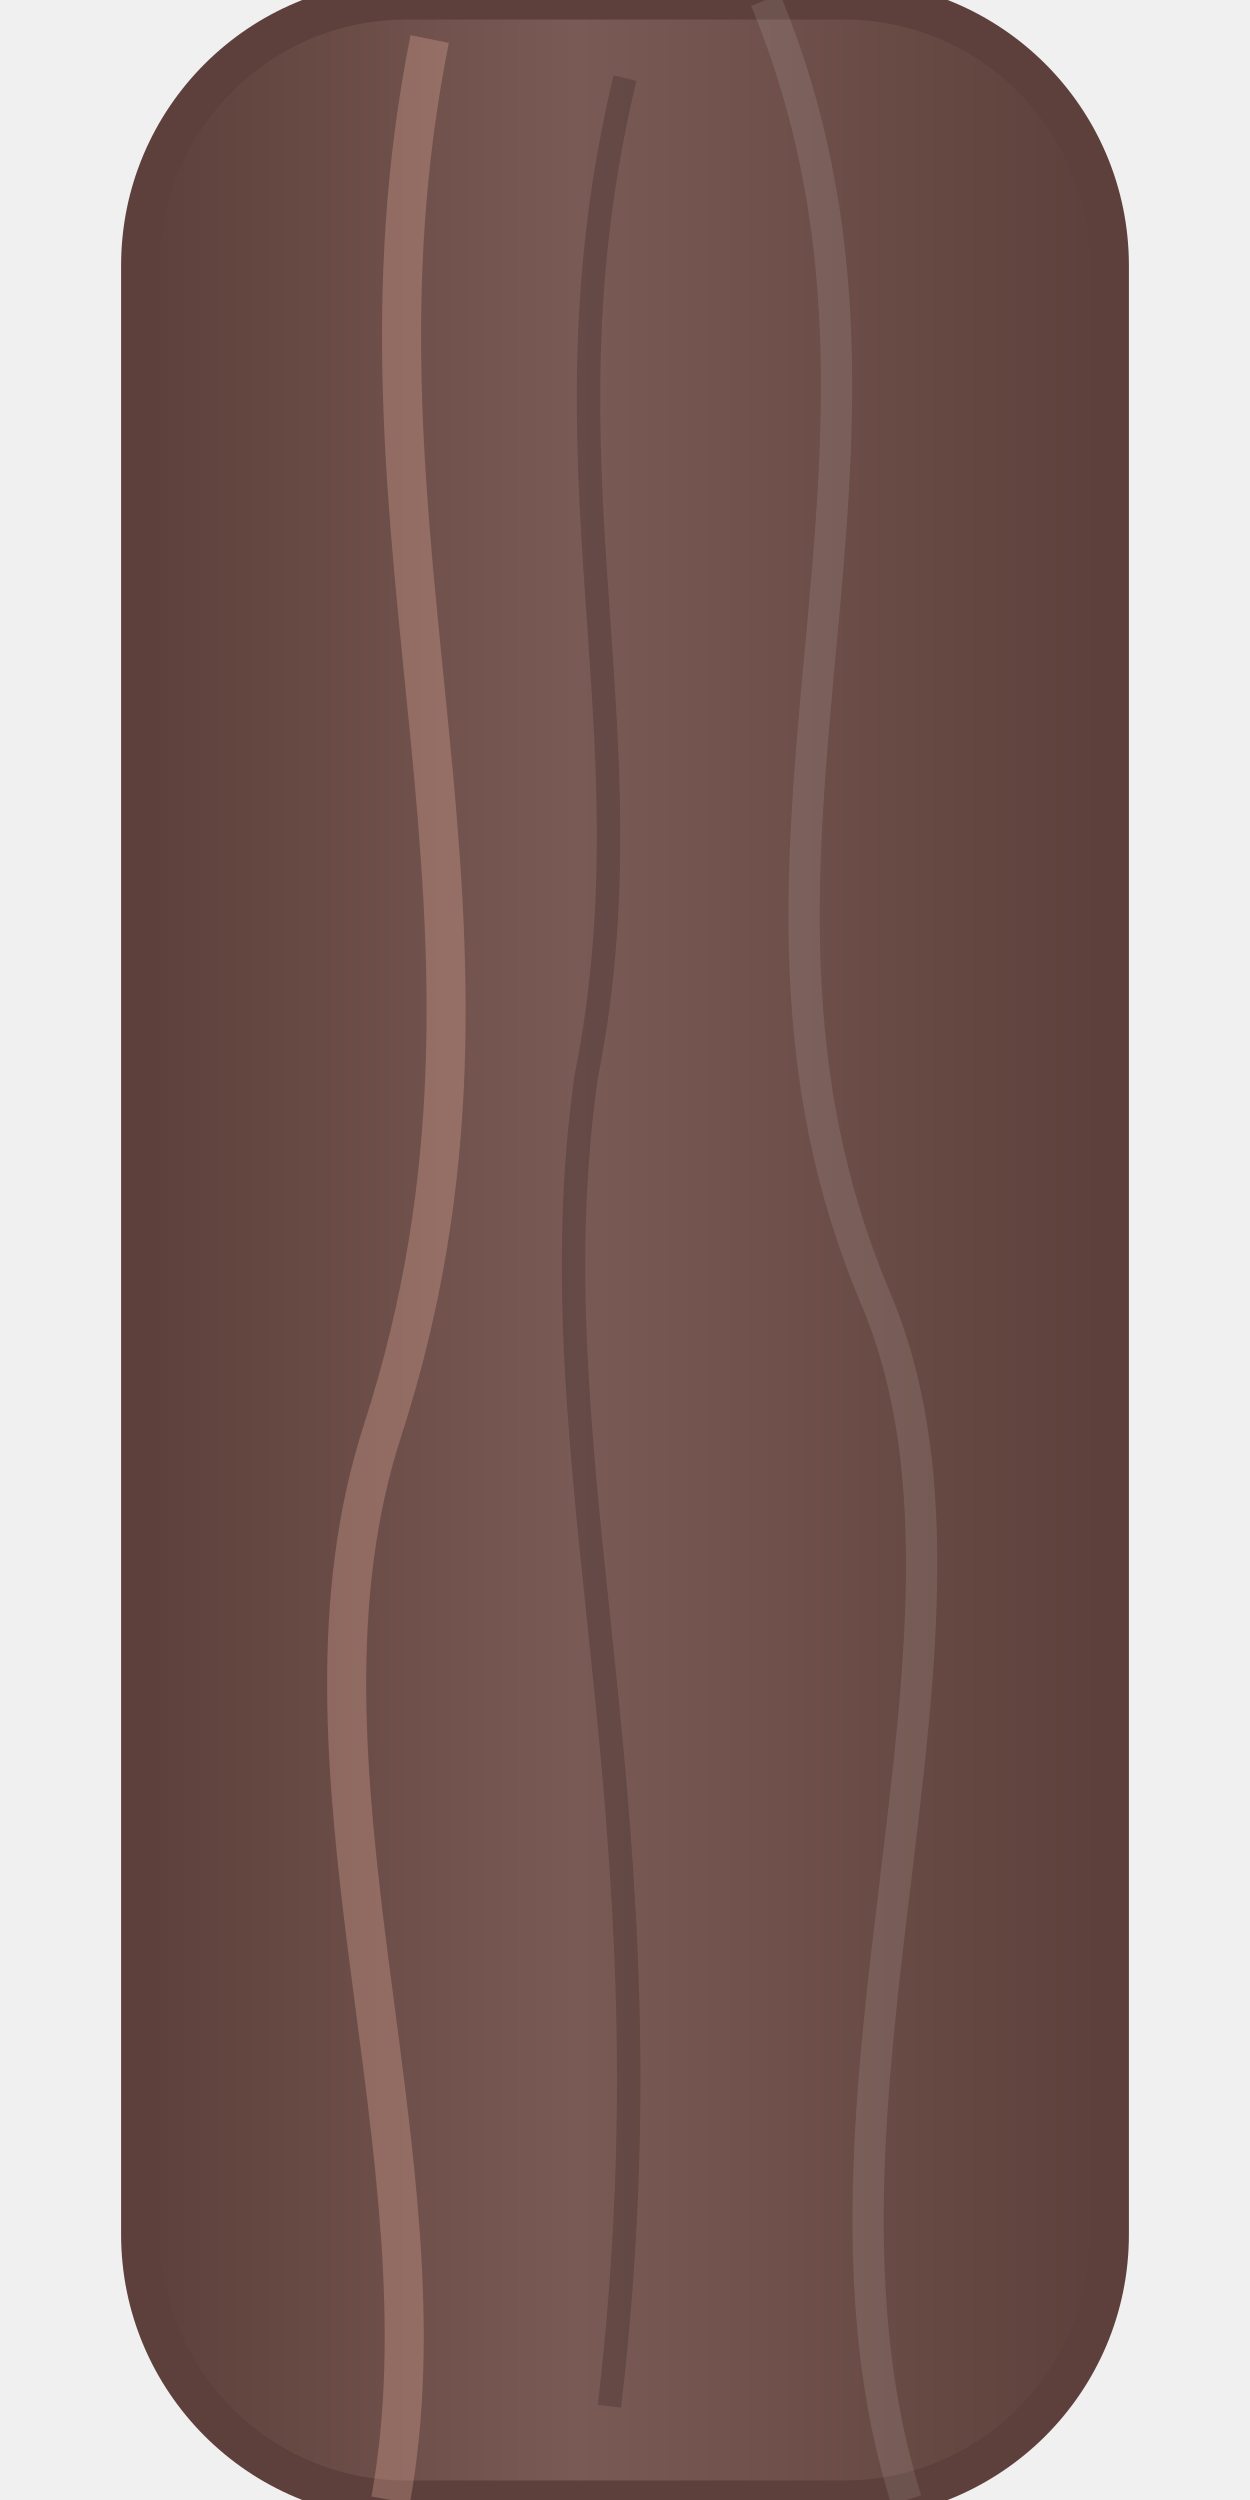
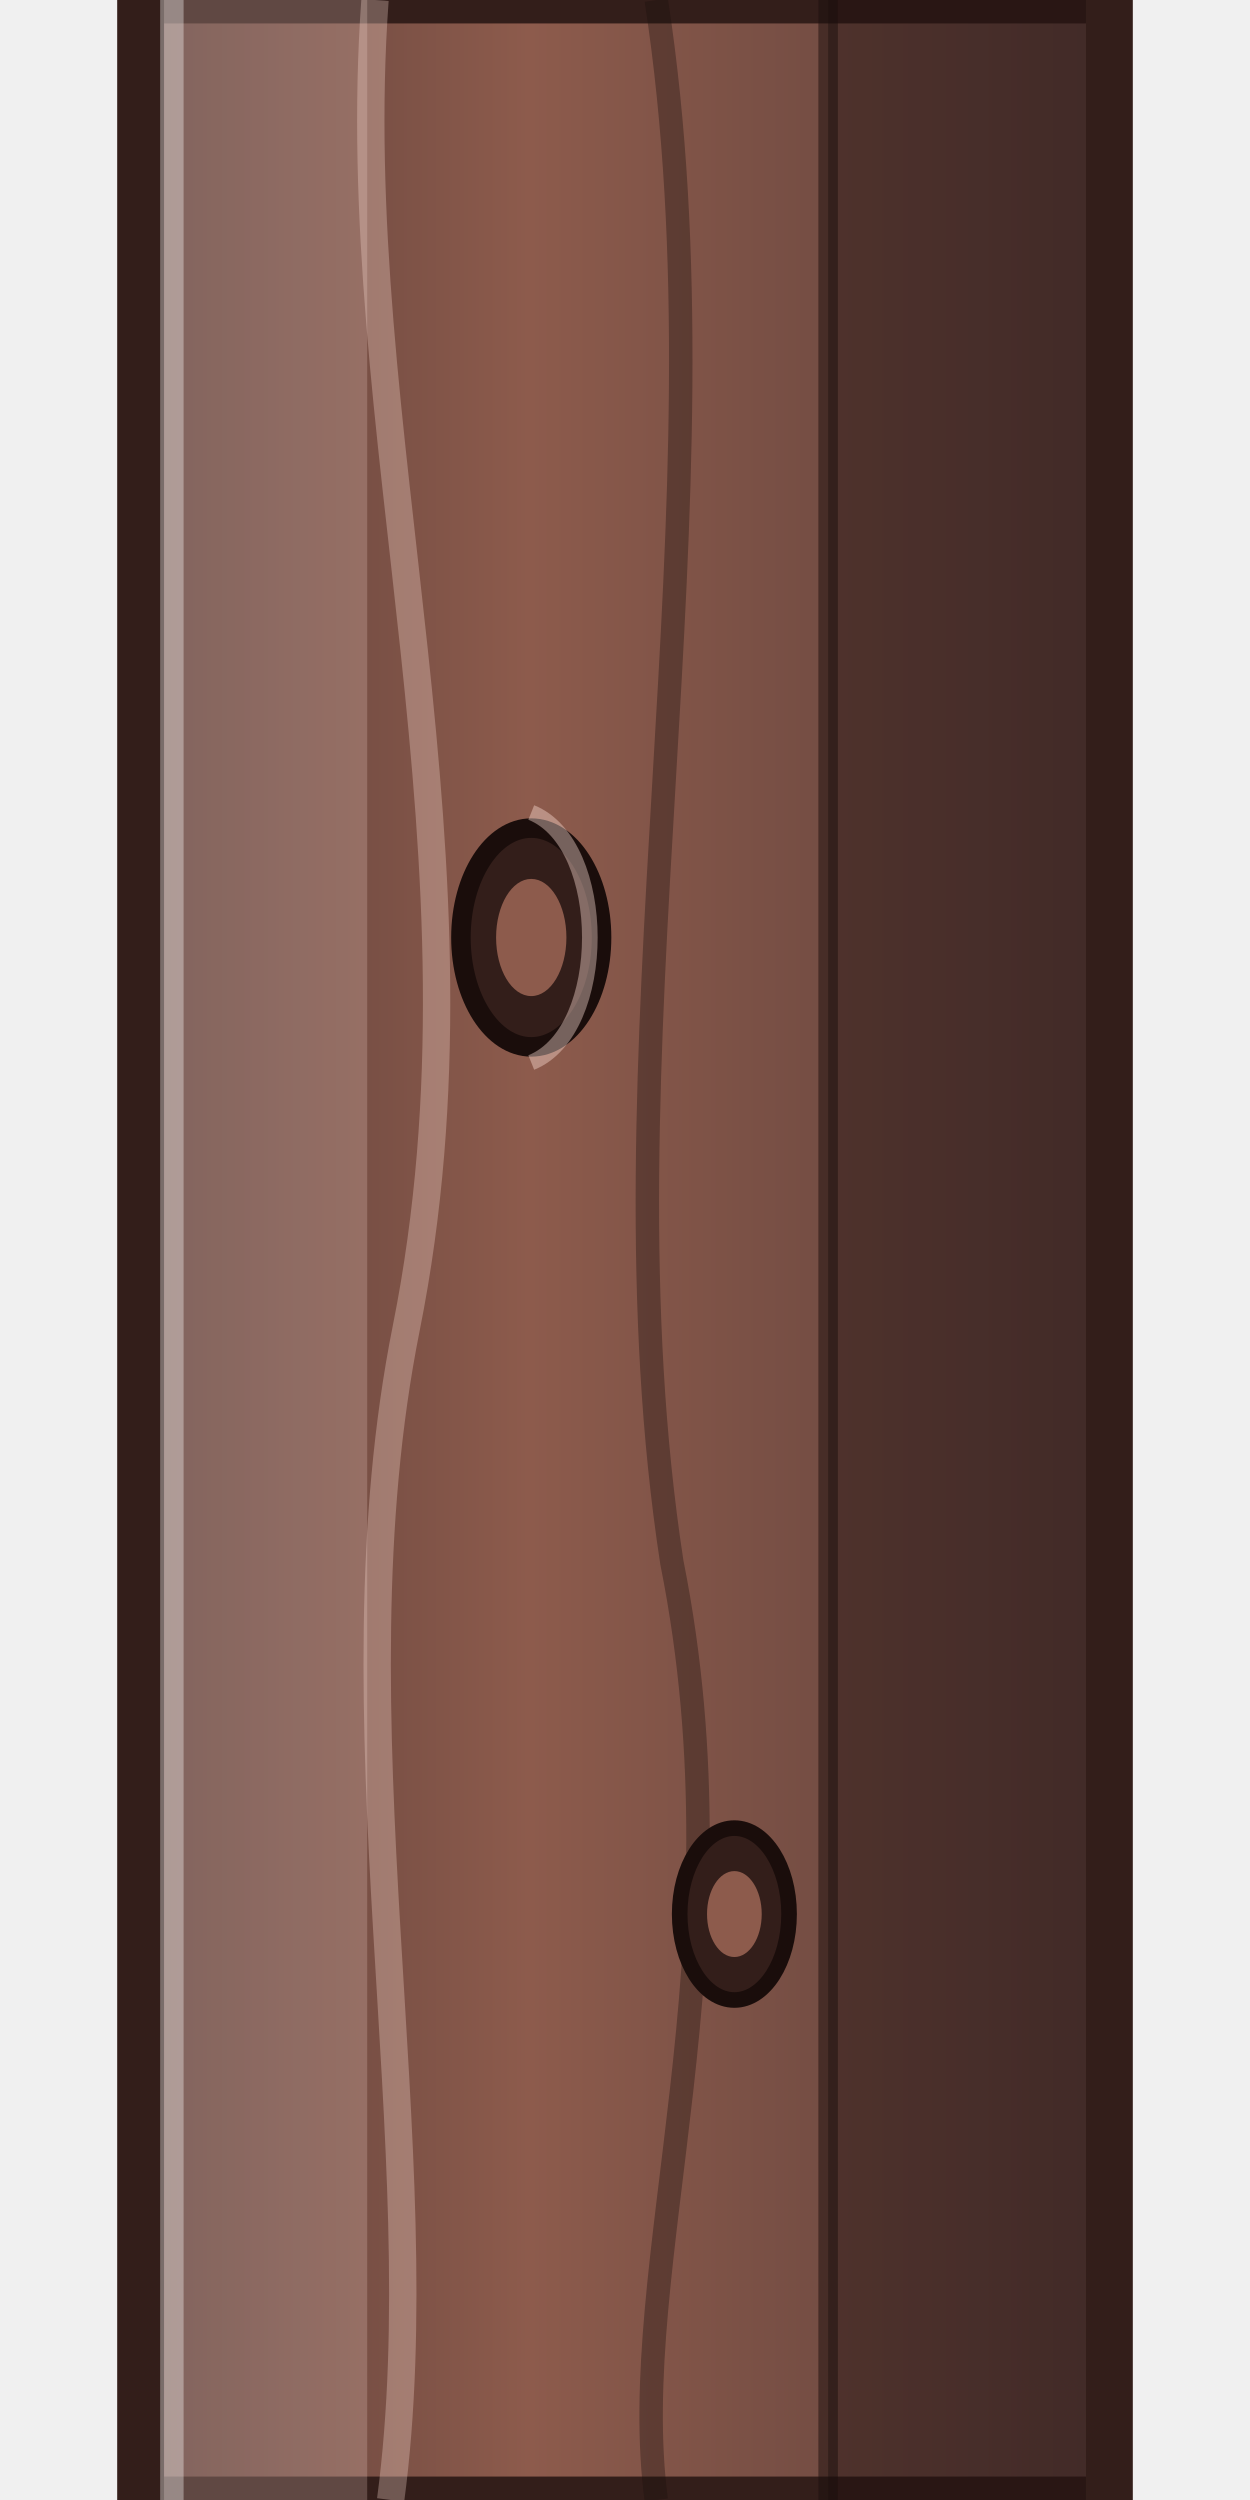
<svg xmlns="http://www.w3.org/2000/svg" width="160" height="320" viewBox="0 0 160 320">
  <defs>
-     <linearGradient id="wood" x1="0" x2="1">
-       <stop stop-color="#5D403B" />
-       <stop offset=".45" stop-color="#7A5A54" />
-       <stop offset="1" stop-color="#5D403B" />
+     <linearGradient id="wood" x1="0" y1="0" x2="1" y2="0">
+       <stop offset="0%" stop-color="#5D403B" />
+       <stop offset="40%" stop-color="#8D5B4C" />
+       <stop offset="100%" stop-color="#5D403B" />
    </linearGradient>
  </defs>
-   <rect x="18" y="0" width="124" height="320" rx="34" fill="url(#wood)" stroke="#5D403B" stroke-width="5" />
-   <path d="M55 5 C42 70 70 118 49 183 C35 226 58 276 50 320" stroke="#EFB7A5" stroke-width="5" opacity=".28" fill="none" />
-   <path d="M98 0 C122 58 88 109 112 166 C130 208 100 269 116 320" stroke="#FFF" stroke-width="4" opacity=".10" fill="none" />
-   <path d="M80 10 C68 60 84 93 75 138 C68 188 87 232 78 308" stroke="#1A1015" stroke-width="3" opacity=".22" fill="none" />
+   <rect x="18" y="0" width="124" height="320" fill="url(#wood)" stroke="#331E1A" stroke-width="6" />
+   <rect x="21" y="0" width="26" height="320" fill="#FFE0D6" opacity=".22" />
+   <line x1="22" y1="0" x2="22" y2="320" stroke="#FFFFFF" stroke-width="3" opacity=".35" />
+   <rect x="106" y="0" width="33" height="320" fill="#1A0D0B" opacity=".42" />
+   <line x1="106" y1="0" x2="106" y2="320" stroke="#1A0D0B" stroke-width="2.5" opacity=".5" />
+   <path d="M48 0 C44 55 64 110 52 170 C42 220 56 275 50 320" stroke="#FFE0D6" stroke-width="3.5" opacity=".3" fill="none" />
+   <path d="M84 0 C94 65 76 135 86 200 C96 250 80 290 84 320" stroke="#1A0D0B" stroke-width="3" opacity=".35" fill="none" />
+   <ellipse cx="68" cy="120" rx="9" ry="14" fill="#331E1A" stroke="#1A0D0B" stroke-width="2.5" />
+   <ellipse cx="68" cy="120" rx="4.5" ry="7.5" fill="#8D5B4C" />
+   <path d="M68 104 C78 108 78 132 68 136" stroke="#FFE0D6" stroke-width="2" opacity=".4" fill="none" />
+   <ellipse cx="94" cy="245" rx="7" ry="11" fill="#331E1A" stroke="#1A0D0B" stroke-width="2" />
+   <ellipse cx="94" cy="245" rx="3.5" ry="5.5" fill="#8D5B4C" />
</svg>
